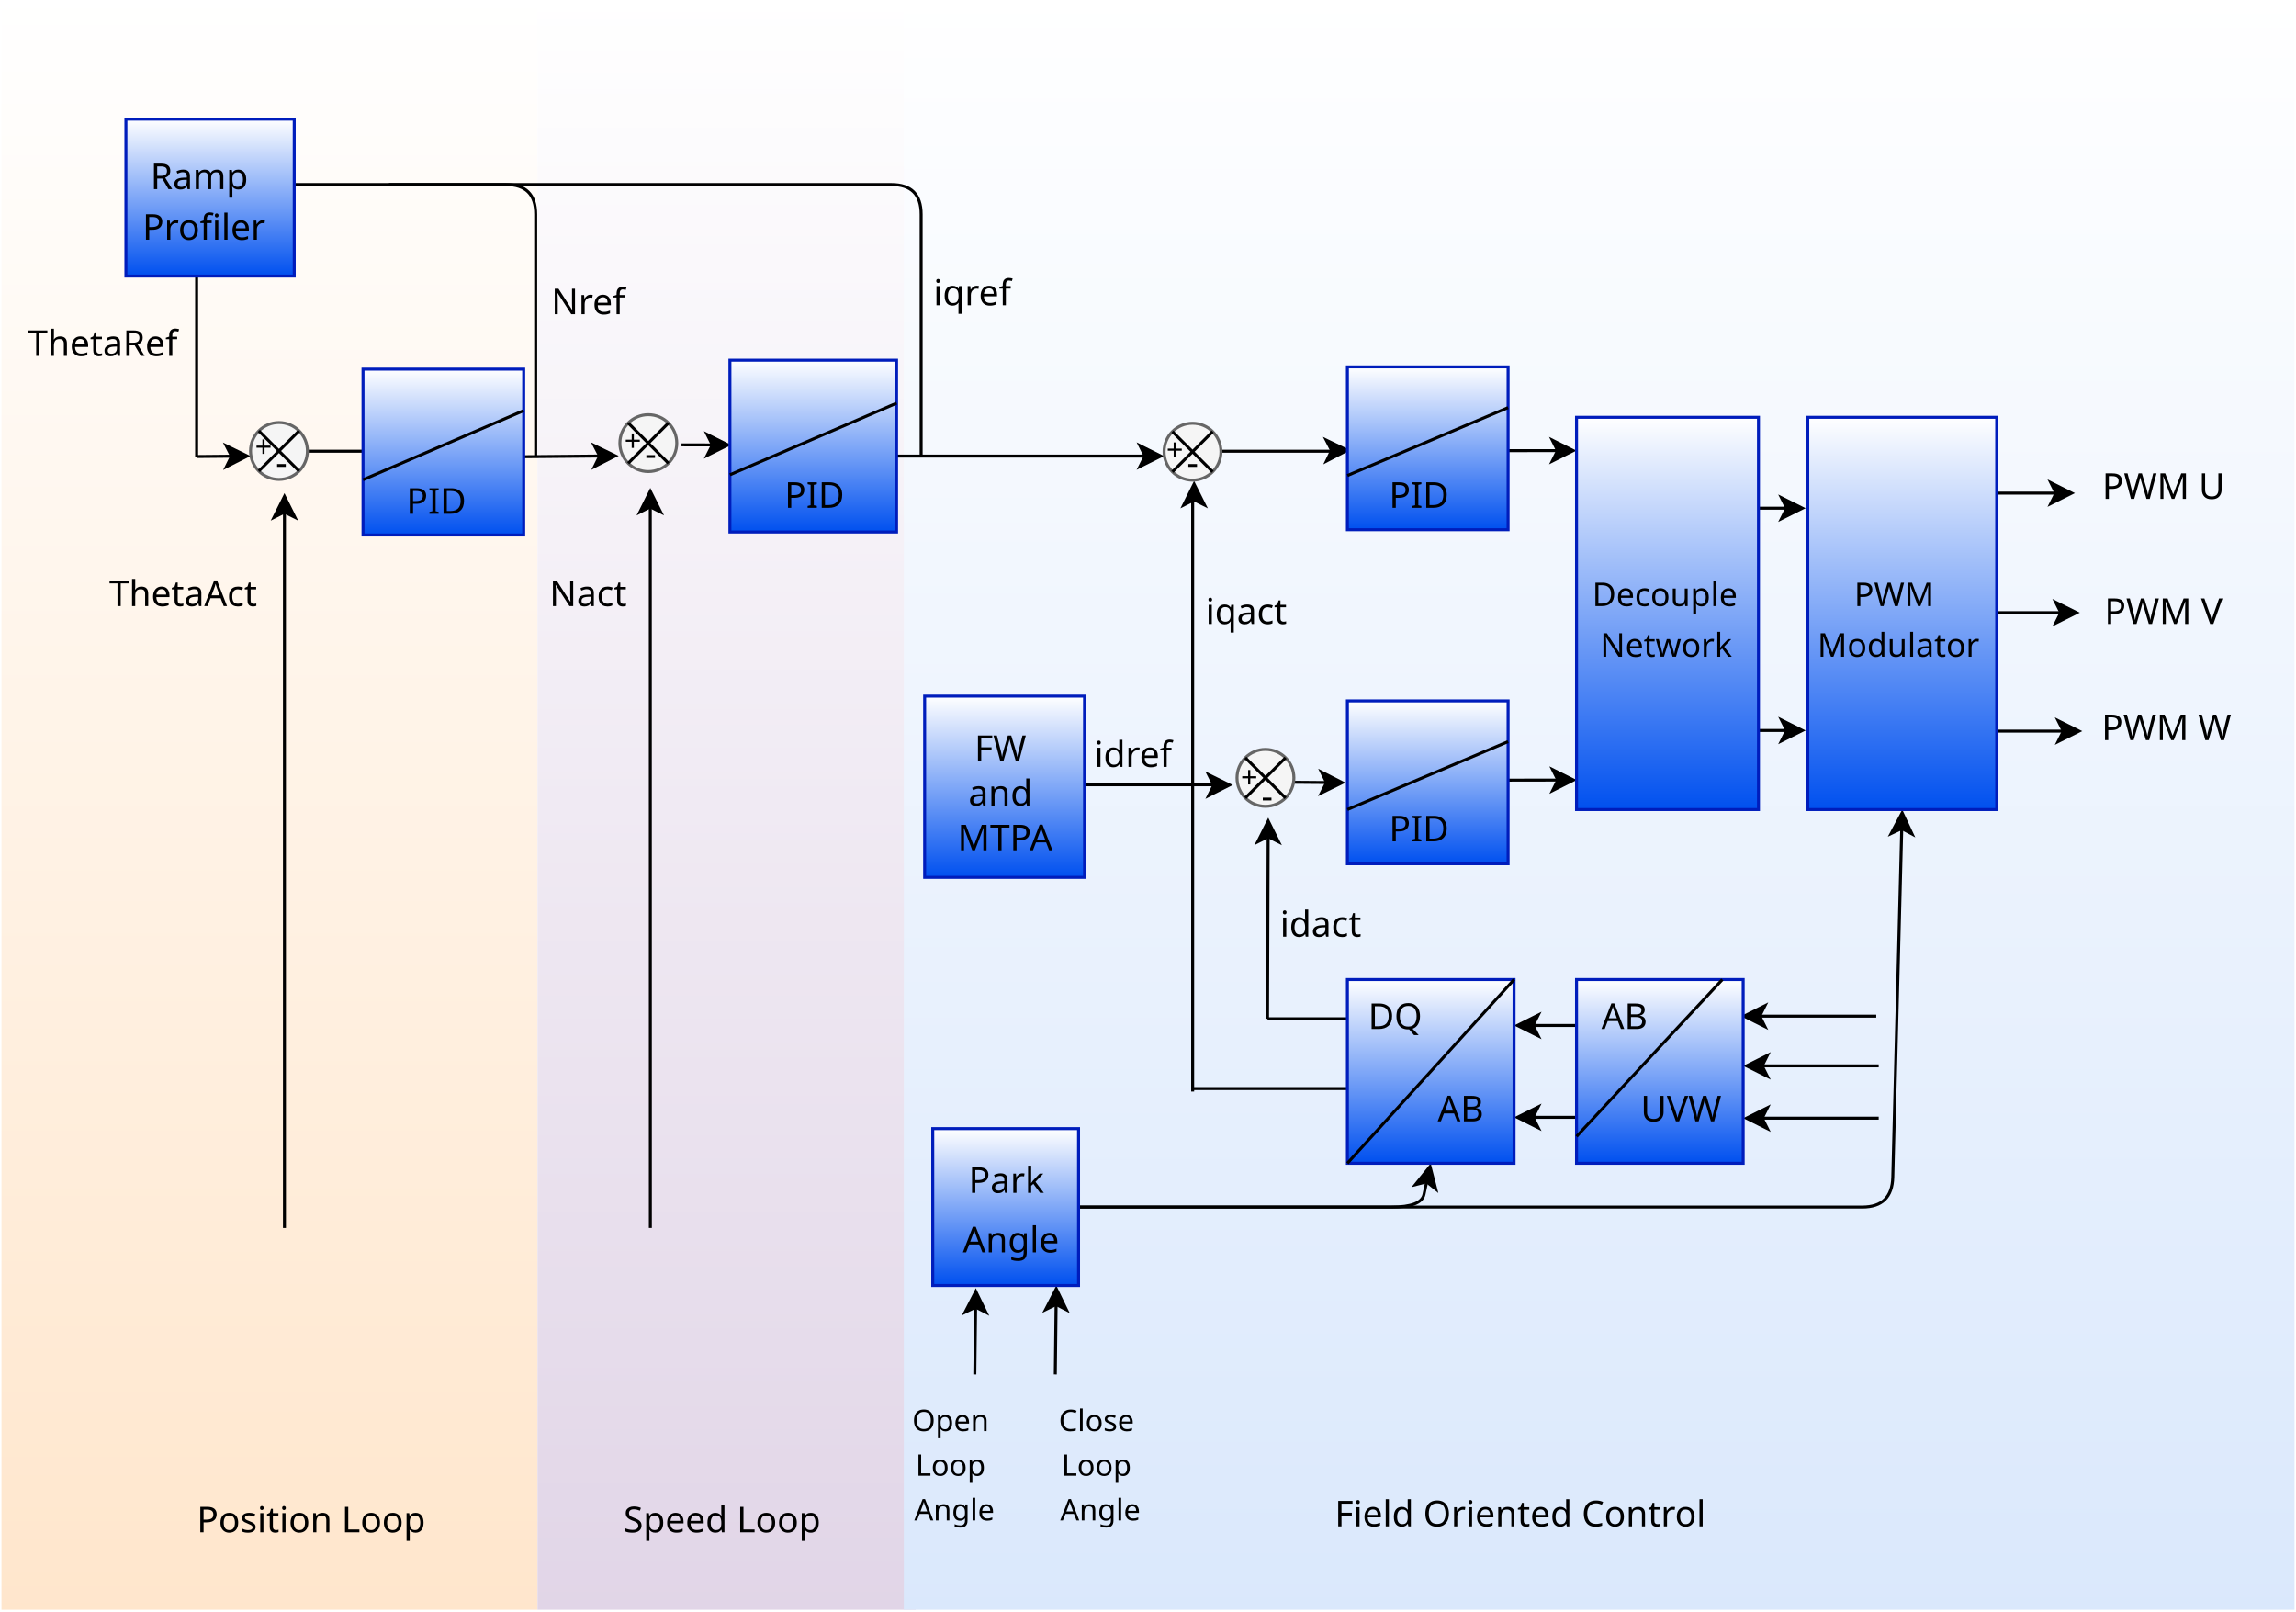
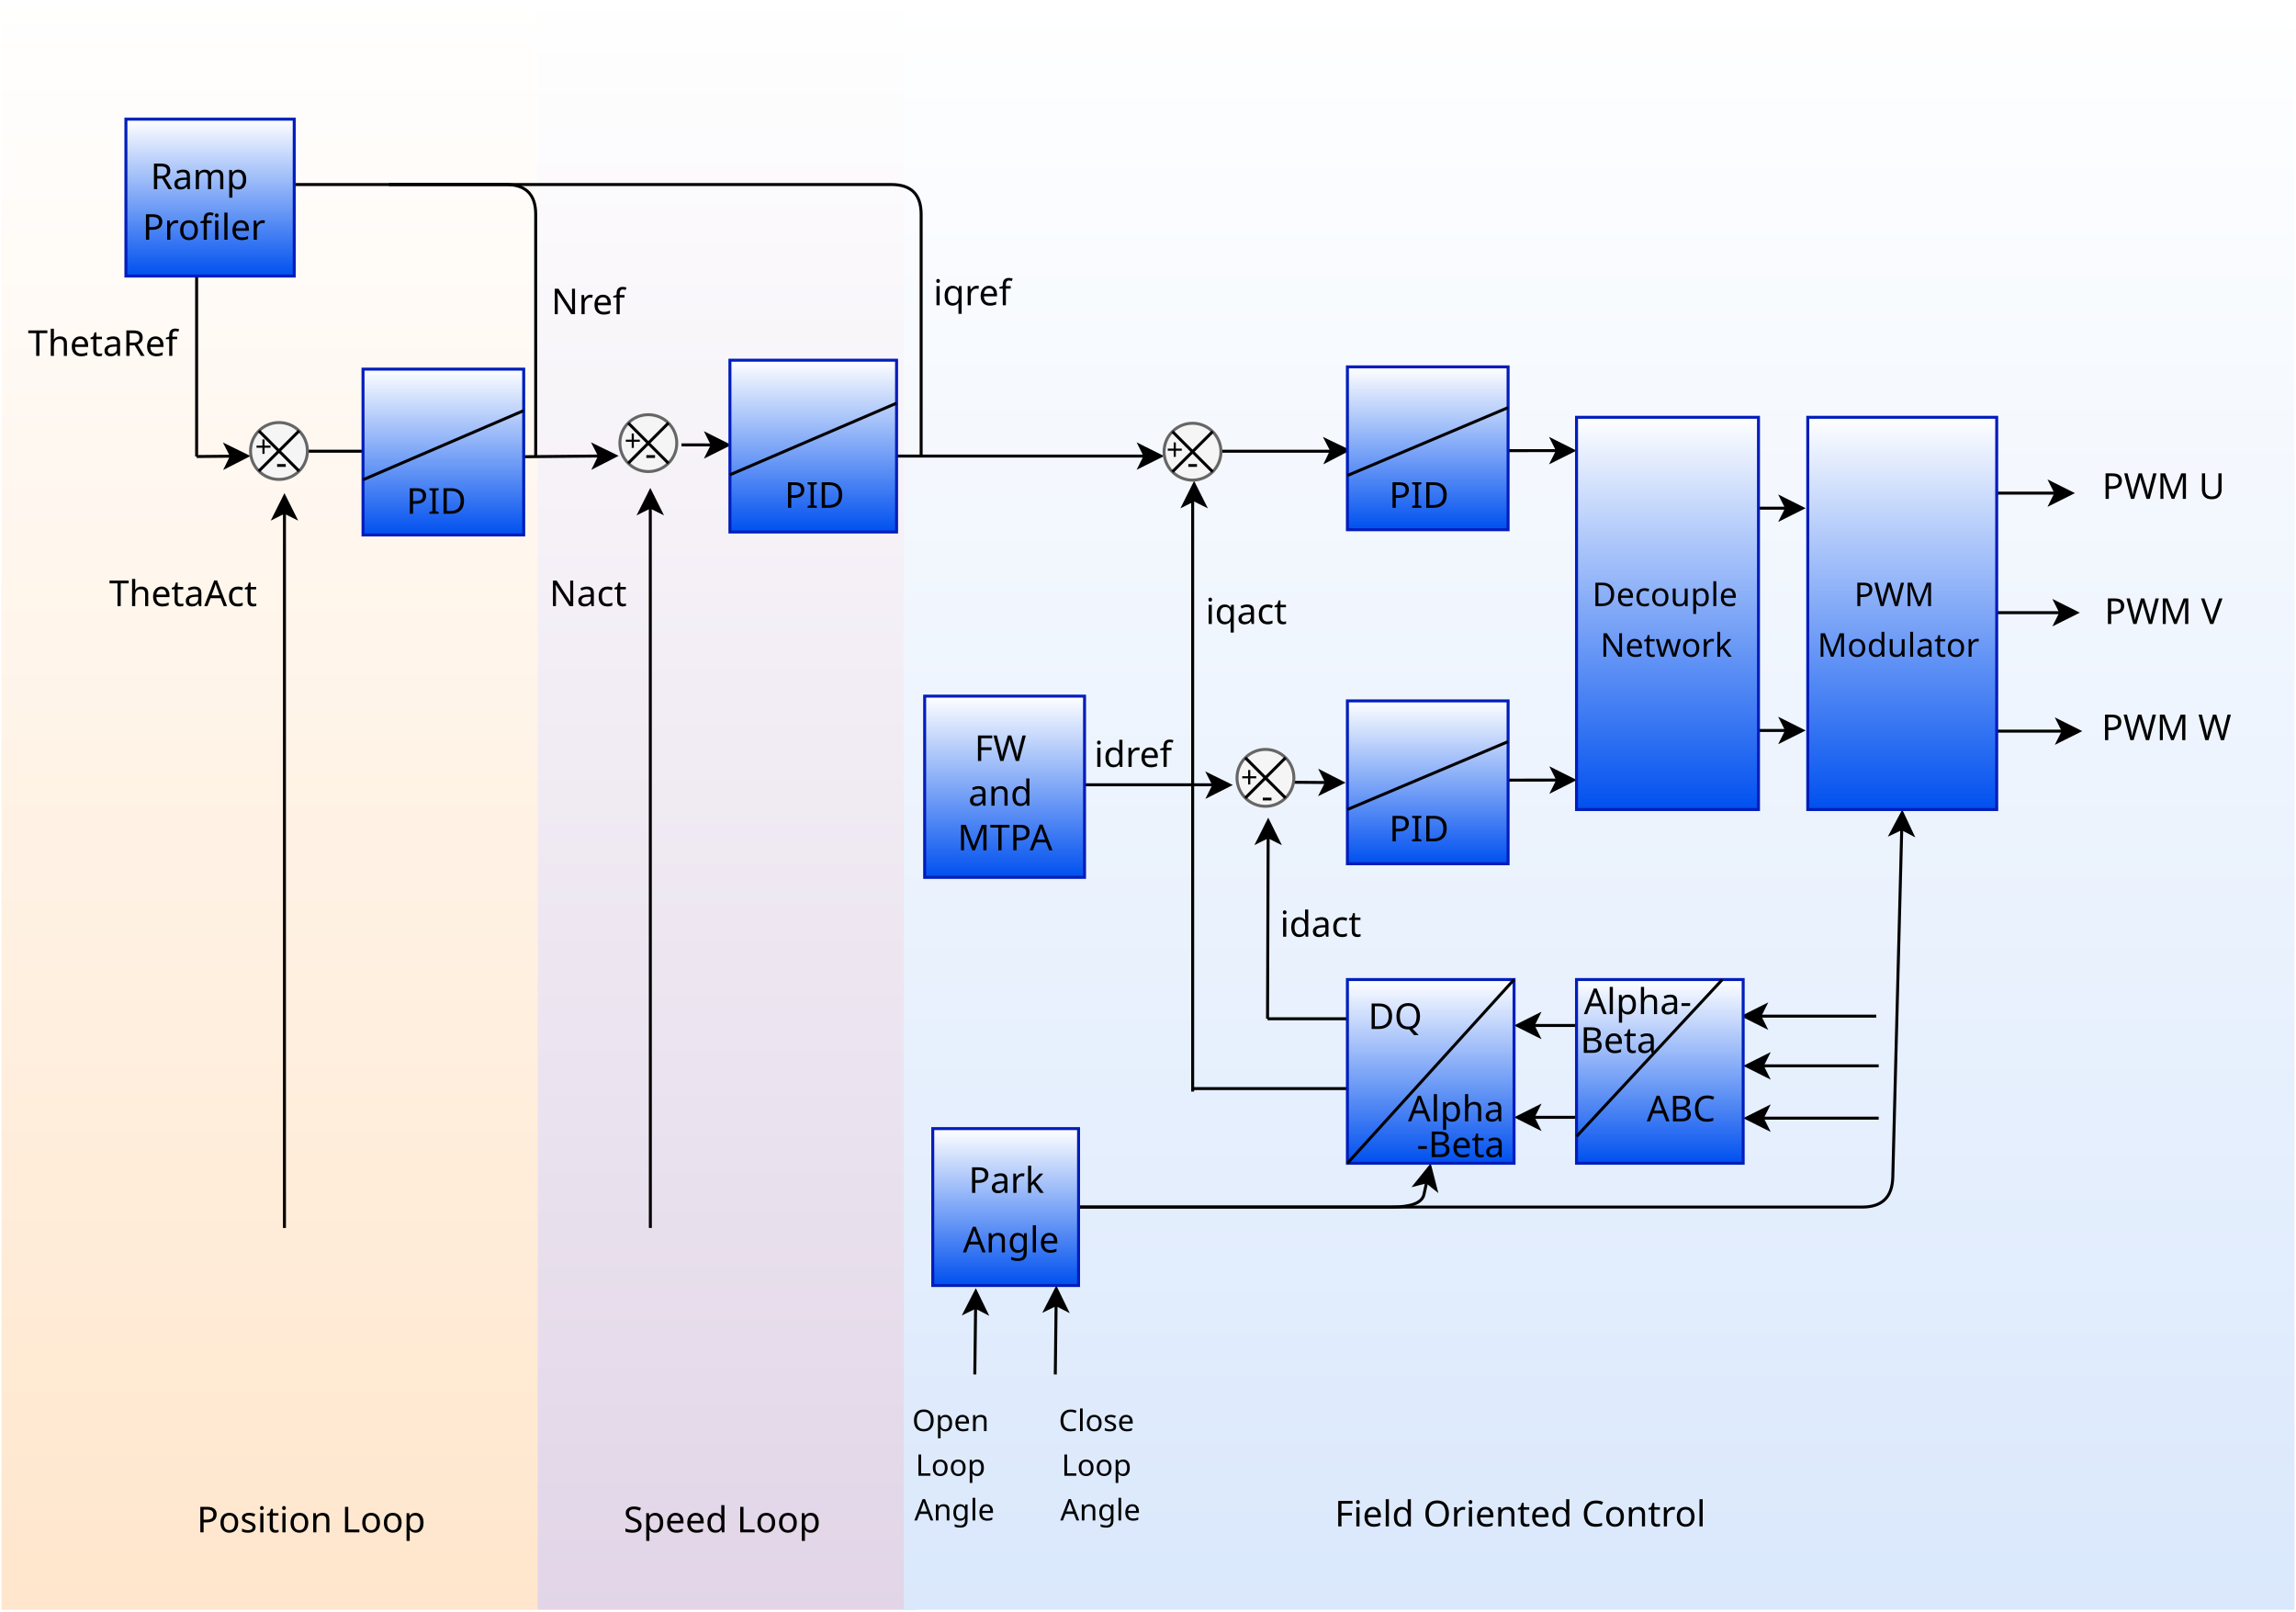
<svg xmlns="http://www.w3.org/2000/svg" version="1.1" width="771px" height="541px" viewBox="-0.5 -0.5 771 541">
  <defs>
    <linearGradient x1="0%" y1="100%" x2="0%" y2="0%" id="gradient-speedloop">
      <stop offset="0%" style="stop-color:#e1d5e7" />
      <stop offset="100%" style="stop-color:#ffffff" />
    </linearGradient>
    <linearGradient x1="0%" y1="100%" x2="0%" y2="0%" id="gradient-positionloop">
      <stop offset="0%" style="stop-color:#ffe6cc" />
      <stop offset="100%" style="stop-color:#ffffff" />
    </linearGradient>
    <linearGradient x1="0%" y1="100%" x2="0%" y2="0%" id="gradient-foc">
      <stop offset="0%" style="stop-color:#dae8fc" />
      <stop offset="100%" style="stop-color:#ffffff" />
    </linearGradient>
    <linearGradient x1="0%" y1="100%" x2="0%" y2="0%" id="gradient-box">
      <stop offset="0%" style="stop-color:#0050ef" />
      <stop offset="100%" style="stop-color:#ffffff" />
    </linearGradient>
  </defs>
  <g>
    <g id="background" pointer-events="none">
      <g id="box-positionloop">
        <rect x="0" y="0" width="180" height="540" fill="url(#gradient-positionloop)" stroke="none" />
        <text x="104" y="514" fill="#000000" font-family="Verdana" font-size="12px" text-anchor="middle">Position Loop</text>
      </g>
      <g id="box-speedloop">
        <rect x="180" y="0" width="127" height="540" fill="url(#gradient-speedloop)" stroke="none" />
        <text x="242" y="514" fill="#000000" font-family="Verdana" font-size="12px" text-anchor="middle">Speed Loop</text>
      </g>
      <g id="box-foc">
        <rect x="303" y="0" width="467" height="540" fill="url(#gradient-foc)" stroke="none" />
        <text x="510" y="512" fill="#000000" font-family="Verdana" font-size="12px" text-anchor="middle">Field Oriented Control</text>
      </g>
    </g>
    <g id="lines" pointer-events="none">
      <path d="M 403 151 L 447 151" fill="none" stroke="#000000" stroke-miterlimit="10" />
      <path d="M 451.91 150.67 L 444.96 154.28 L 446.66 150.75 L 444.86 147.28 Z" fill="#000000" stroke="#000000" stroke-miterlimit="10" />
      <path d="M 656.96 205.21 L 691.55 205.21" fill="none" stroke="#000000" stroke-miterlimit="10" />
      <path d="M 696.8 205.21 L 689.8 208.71 L 691.55 205.21 L 689.8 201.71 Z" fill="#000000" stroke="#000000" stroke-miterlimit="10" />
      <path d="M 655.32 165.07 L 689.91 165.07" fill="none" stroke="#000000" stroke-miterlimit="10" />
      <path d="M 695.16 165.07 L 688.16 168.57 L 689.91 165.07 L 688.16 161.57 Z" fill="#000000" stroke="#000000" stroke-miterlimit="10" />
      <path d="M 657.78 244.98 L 692.37 244.98" fill="none" stroke="#000000" stroke-miterlimit="10" />
      <path d="M 697.62 244.98 L 690.62 248.48 L 692.37 244.98 L 690.62 241.48 Z" fill="#000000" stroke="#000000" stroke-miterlimit="10" />
      <path d="M 577.87 170.13 L 599.48 170.13" fill="none" stroke="#000000" stroke-miterlimit="10" />
      <path d="M 604.73 170.13 L 597.73 173.63 L 599.48 170.13 L 597.73 166.63 Z" fill="#000000" stroke="#000000" stroke-miterlimit="10" />
      <path d="M 577.87 244.76 L 599.48 244.76" fill="none" stroke="#000000" stroke-miterlimit="10" />
      <path d="M 604.73 244.76 L 597.73 248.26 L 599.48 244.76 L 597.73 241.26 Z" fill="#000000" stroke="#000000" stroke-miterlimit="10" />
      <path d="M 425.14 341.56 L 455.24 341.56" fill="none" stroke="#000000" stroke-miterlimit="10" />
      <path d="M 400 365 L 463 365" fill="none" stroke="#000000" stroke-miterlimit="10" />
      <path d="M 432.59 262.14 L 444.98 262.24" fill="none" stroke="#000000" stroke-miterlimit="10" />
      <path d="M 450.23 262.28 L 443.21 265.73 L 444.98 262.24 L 443.26 258.73 Z" fill="#000000" stroke="#000000" stroke-miterlimit="10" />
      <path d="M 228.35 148.87 L 238.72 148.89" fill="none" stroke="#000000" stroke-miterlimit="10" />
      <path d="M 243.97 148.9 L 236.97 152.39 L 238.72 148.89 L 236.98 145.39 Z" fill="#000000" stroke="#000000" stroke-miterlimit="10" />
      <path d="M 528.9 343.81 L 514.29 343.81" fill="none" stroke="#000000" stroke-miterlimit="10" />
      <path d="M 509.04 343.81 L 516.04 340.31 L 514.29 343.81 L 516.04 347.31 Z" fill="#000000" stroke="#000000" stroke-miterlimit="10" />
      <path d="M 528.9 374.65 L 514.29 374.65" fill="none" stroke="#000000" stroke-miterlimit="10" />
      <path d="M 509.04 374.65 L 516.04 371.15 L 514.29 374.65 L 516.04 378.15 Z" fill="#000000" stroke="#000000" stroke-miterlimit="10" />
      <path d="M 102.73 151 L 122.7 151 L 127.62 149.94" fill="none" stroke="#000000" stroke-miterlimit="10" />
      <path d="M 122.49 151.04 L 128.6 146.15 L 127.62 149.94 L 130.07 152.99 Z" fill="#000000" stroke="#000000" stroke-miterlimit="10" />
      <path d="M 363 263 L 407 263" fill="none" stroke="#000000" stroke-miterlimit="10" />
      <path d="M 412.37 264.08 L 405.38 267.61 L 407.12 264.1 L 405.35 260.61 Z" fill="#000000" stroke="#000000" stroke-miterlimit="10" transform="translate(0 -1)" />
      <path d="M 500.87 150.81 L 522.53 150.8" fill="none" stroke="#000000" stroke-miterlimit="10" />
      <path d="M 527.78 150.8 L 520.78 154.3 L 522.53 150.8 L 520.78 147.3 Z" fill="#000000" stroke="#000000" stroke-miterlimit="10" />
      <path d="M 500.87 261.45 L 522.63 261.41" fill="none" stroke="#000000" stroke-miterlimit="10" />
      <path d="M 527.88 261.4 L 520.89 264.91 L 522.63 261.41 L 520.88 257.91 Z" fill="#000000" stroke="#000000" stroke-miterlimit="10" />
      <path d="M 169.43 152.9 L 200.88 152.61" fill="none" stroke="#000000" stroke-miterlimit="10" />
      <path d="M 206.13 152.56 L 199.16 156.13 L 200.88 152.61 L 199.09 149.13 Z" fill="#000000" stroke="#000000" stroke-miterlimit="10" />
      <path d="M 400 167 v 199" fill="none" stroke="#000000" stroke-miterlimit="10" />
      <path d="M 400.48 162.07 L 403.99 169.07 L 400.48 167.32 L 396.99 169.07 Z" fill="#000000" stroke="#000000" stroke-miterlimit="10" />
      <path d="M 425.14 341.56 L 425.35 280.41" fill="none" stroke="#000000" stroke-miterlimit="10" />
      <path d="M 425.37 275.16 L 428.85 282.17 L 425.35 280.41 L 421.85 282.14 Z" fill="#000000" stroke="#000000" stroke-miterlimit="10" />
      <path d="M 65.53 152.78 L 77.26 152.67" fill="none" stroke="#000000" stroke-miterlimit="10" />
      <path d="M 82.51 152.62 L 75.54 156.18 L 77.26 152.67 L 75.48 149.18 Z" fill="#000000" stroke="#000000" stroke-miterlimit="10" />
      <path d="M 65.53 152.78 L 65.53 87.8" fill="none" stroke="#000000" stroke-miterlimit="10" />
      <path d="M 73.54 61.46 L 169.39 61.46 Q 179.39 61.46 179.39 71.46 L 179.39 152.78" fill="none" stroke="#000000" stroke-miterlimit="10" />
      <path d="M 130.11 61.46 L 298.82 61.46 Q 308.82 61.46 308.82 71.46 L 308.82 152.78" fill="none" stroke="#000000" stroke-miterlimit="10" />
      <path d="M 95.02 411.8 L 95.02 171.44" fill="none" stroke="#000000" stroke-miterlimit="10" />
      <path d="M 95.02 166.19 L 98.52 173.19 L 95.02 171.44 L 91.52 173.19 Z" fill="#000000" stroke="#000000" stroke-miterlimit="10" />
      <path d="M 217.89 411.8 L 217.87 169.69" fill="none" stroke="#000000" stroke-miterlimit="10" />
      <path d="M 217.87 164.44 L 221.37 171.43 L 217.87 169.69 L 214.37 171.44 Z" fill="#000000" stroke="#000000" stroke-miterlimit="10" />
      <text x="326" y="102" fill="#000000" font-family="Verdana" font-size="12px" text-anchor="middle">iqref</text>
      <text x="380" y="257" fill="#000000" font-family="Verdana" font-size="12px" text-anchor="middle">idref</text>
      <text x="443" y="314" fill="#000000" font-family="Verdana" font-size="12px" text-anchor="middle">idact</text>
      <text x="418" y="209" fill="#000000" font-family="Verdana" font-size="12px" text-anchor="middle">iqact</text>
      <text x="197" y="105" fill="#000000" font-family="Verdana" font-size="12px" text-anchor="middle">Nref</text>
      <text x="34" y="119" fill="#000000" font-family="Verdana" font-size="12px" text-anchor="middle">ThetaRef</text>
      <text x="197" y="203" fill="#000000" font-family="Verdana" font-size="12px" text-anchor="middle">Nact</text>
      <text x="61" y="203" fill="#000000" font-family="Verdana" font-size="12px" text-anchor="middle">ThetaAct</text>
      <path d="M 283.92 152.63 L 384.04 152.63" fill="none" stroke="#000000" stroke-miterlimit="10" />
      <path d="M 389.29 152.63 L 382.29 156.13 L 384.04 152.63 L 382.29 149.13 Z" fill="#000000" stroke="#000000" stroke-miterlimit="10" />
      <path d="M 361.69 404.78 L 466.74 404.78 Q 476.74 404.78 477.67 400.54 L 478.59 396.3" fill="none" stroke="#000000" stroke-miterlimit="10" />
      <path d="M 479.7 391.17 L 481.64 398.75 L 478.59 396.3 L 474.8 397.26 Z" fill="#000000" stroke="#000000" stroke-miterlimit="10" />
      <path d="M 361.69 404.78 L 624.84 404.78 Q 634.84 404.78 635.1 394.78 L 638.11 277.68" fill="none" stroke="#000000" stroke-miterlimit="10" />
      <path d="M 638.25 272.43 L 641.57 279.52 L 638.11 277.68 L 634.57 279.34 Z" fill="#000000" stroke="#000000" stroke-miterlimit="10" />
      <path d="M 630.37 374.93 L 591.24 374.93" fill="none" stroke="#000000" stroke-miterlimit="10" />
      <path d="M 585.99 374.93 L 592.99 371.43 L 591.24 374.93 L 592.99 378.43 Z" fill="#000000" stroke="#000000" stroke-miterlimit="10" />
      <path d="M 630.37 357.37 L 591.24 357.37" fill="none" stroke="#000000" stroke-miterlimit="10" />
      <path d="M 585.99 357.37 L 592.99 353.87 L 591.24 357.37 L 592.99 360.87 Z" fill="#000000" stroke="#000000" stroke-miterlimit="10" />
      <path d="M 629.55 340.68 L 590.42 340.68" fill="none" stroke="#000000" stroke-miterlimit="10" />
      <path d="M 585.17 340.68 L 592.17 337.18 L 590.42 340.68 L 592.17 344.18 Z" fill="#000000" stroke="#000000" stroke-miterlimit="10" />
      <text x="726" y="167" fill="#000000" font-family="Verdana" font-size="12px" text-anchor="middle">PWM U</text>
      <text x="726" y="209" fill="#000000" font-family="Verdana" font-size="12px" text-anchor="middle">PWM V</text>
      <text x="727" y="248" fill="#000000" font-family="Verdana" font-size="12px" text-anchor="middle">PWM W</text>
      <path d="M 326.84 460.98 L 327.11 438.37" fill="none" stroke="#000000" stroke-miterlimit="10" />
      <path d="M 327.17 433.12 L 330.59 440.16 L 327.11 438.37 L 323.59 440.08 Z" fill="#000000" stroke="#000000" stroke-miterlimit="10" />
      <path d="M 353.87 460.98 L 354.14 437.49" fill="none" stroke="#000000" stroke-miterlimit="10" />
      <path d="M 354.2 432.24 L 357.62 439.28 L 354.14 437.49 L 350.62 439.2 Z" fill="#000000" stroke="#000000" stroke-miterlimit="10" />
      <text x="320" y="480" fill="#000000" font-family="Verdana" font-size="10px" text-anchor="middle">Open
        <tspan x="320" y="495">Loop</tspan>
        <tspan x="320" y="510">Angle</tspan>
      </text>
      <text x="369" y="480" fill="#000000" font-family="Verdana" font-size="10px" text-anchor="middle">Close
        <tspan x="369" y="495">Loop</tspan>
        <tspan x="369" y="510">Angle</tspan>
      </text>
      <g id="symbol-1" pointer-events="none">
        <ellipse cx="217.21" cy="148.28" rx="9.55" ry="9.55" fill="#f5f5f5" stroke="#666666" />
        <path d="M 210.46 155.04 L 223.96 141.53" fill="none" stroke="#000000" stroke-miterlimit="10" />
        <path d="M 223.96 155.04 L 210.46 141.53" fill="none" stroke="#000000" stroke-miterlimit="10" />
        <text x="212" y="151" fill="#000000" font-family="Verdana" font-size="10px" text-anchor="middle">+</text>
        <text x="218" y="156" fill="#000000" font-family="Verdana" font-size="12px" text-anchor="middle">-</text>
      </g>
      <g id="symbol-2" pointer-events="none">
        <ellipse cx="424.44" cy="260.67" rx="9.55" ry="9.55" fill="#f5f5f5" stroke="#666666" />
        <path d="M 417.68 267.43 L 431.19 253.92" fill="none" stroke="#000000" stroke-miterlimit="10" />
        <path d="M 431.19 267.43 L 417.68 253.92" fill="none" stroke="#000000" stroke-miterlimit="10" />
        <text x="419" y="264" fill="#000000" font-family="Verdana" font-size="10px" text-anchor="middle">+</text>
        <text x="425" y="271" fill="#000000" font-family="Verdana" font-size="12px" text-anchor="middle">-</text>
      </g>
      <g id="symbol-3" pointer-events="none" transform="translate(0 2)">
        <ellipse cx="399.95" cy="149.16" rx="9.55" ry="9.55" fill="#f5f5f5" stroke="#666666" />
        <path d="M 393.2 155.91 L 406.71 142.41" fill="none" stroke="#000000" stroke-miterlimit="10" />
        <path d="M 406.71 155.91 L 393.2 142.41" fill="none" stroke="#000000" stroke-miterlimit="10" />
        <text x="394" y="152" fill="#000000" font-family="Verdana" font-size="10px" text-anchor="middle">+</text>
        <text x="400" y="157" fill="#000000" font-family="Verdana" font-size="12px" text-anchor="middle">-</text>
      </g>
      <g id="symbol-4" pointer-events="none">
        <ellipse cx="93.18" cy="150.92" rx="9.55" ry="9.55" fill="#f5f5f5" stroke="#666666" />
        <path d="M 86.42 157.67 L 99.93 144.16" fill="none" stroke="#000000" stroke-miterlimit="10" />
        <path d="M 99.93 157.67 L 86.42 144.16" fill="none" stroke="#000000" stroke-miterlimit="10" />
        <text x="88" y="153" fill="#000000" font-family="Verdana" font-size="10px" text-anchor="middle">+</text>
        <text x="94" y="159" fill="#000000" font-family="Verdana" font-size="12px" text-anchor="middle">-</text>
      </g>
    </g>
    <g id="box-pwm-modulator" pointer-events="all" harmony-tooltip="Configure PWM Modulator">
      <rect x="606.55" y="139.61" width="63.45" height="131.7" fill="url(#gradient-box)" stroke="#001dbc" />
      <text x="637" y="203" fill="#000000" font-family="Verdana" font-size="11px" text-anchor="middle">PWM
        <tspan x="637" y="220">Modulator</tspan>
      </text>
    </g>
    <g id="box-decouple-network" pointer-events="all" harmony-tooltip="Configure Decoupling_Network">
      <rect x="528.9" y="139.61" width="61.1" height="131.7" fill="url(#gradient-box)" stroke="#001dbc" />
      <text x="560" y="203" fill="#000000" font-family="Verdana" font-size="11px" text-anchor="middle">Decouple
        <tspan x="559" y="220">Network</tspan>
      </text>
    </g>
    <g id="box-dq-ab" pointer-events="all" harmony-tooltip="">
      <rect x="451.96" y="328.39" width="55.96" height="61.68" fill="url(#gradient-box)" stroke="#001dbc" />
      <path d="M 507.92 328.39 L 451.96 390.07" fill="none" stroke="#000000" stroke-miterlimit="10" />
      <text x="468" y="345" fill="#000000" font-family="Verdana" font-size="12px" text-anchor="middle">DQ</text>
-       <text x="490" y="376" fill="#000000" font-family="Verdana" font-size="12px" text-anchor="middle">AB</text>
+       <text x="490" y="376" fill="#000000" font-family="Verdana" font-size="12px" text-anchor="middle">Alpha
+ 		<tspan x="490" y="388">-Beta</tspan>
+       </text>
    </g>
    <g id="box-ab-uvw" pointer-events="all" harmony-tooltip="">
      <rect x="528.9" y="328.39" width="55.96" height="61.68" fill="url(#gradient-box)" stroke="#001dbc" />
      <path d="M 577.87 328.39 L 528.9 381.07" fill="none" stroke="#000000" stroke-miterlimit="10" />
-       <text x="545" y="345" fill="#000000" font-family="Verdana" font-size="12px" text-anchor="middle">AB</text>
-       <text x="564" y="376" fill="#000000" font-family="Verdana" font-size="12px" text-anchor="middle">UVW</text>
+       <text x="551" y="340" fill="#000000" font-family="Verdana" font-size="12px" text-anchor="middle">Alpha-
+ 		<tspan x="543" y="353">Beta</tspan>
+       </text>
+       <text x="564" y="376" fill="#000000" font-family="Verdana" font-size="12px" text-anchor="middle">ABC</text>
    </g>
    <g id="box-ramp-profiler" pointer-events="all" harmony-tooltip="Configure Ramp Profiler">
      <rect x="41.78" y="39.51" width="56.52" height="52.68" fill="url(#gradient-box)" stroke="#001dbc" />
      <text x="68" y="63" fill="#000000" font-family="Verdana" font-size="12px" text-anchor="middle">Ramp
        <tspan x="68" y="80">Profiler</tspan>
      </text>
    </g>
    <g id="box-parkangle" pointer-events="all" harmony-tooltip="Configure Park Angle">
      <rect x="312.72" y="378.44" width="48.96" height="52.68" fill="url(#gradient-box)" stroke="#001dbc" />
      <text x="339" y="400" fill="#000000" font-family="Verdana" font-size="12px" text-anchor="middle">Park
        <tspan x="339" y="420">Angle</tspan>
      </text>
    </g>
    <g id="box-fw-mtpa" pointer-events="all" harmony-tooltip="Configure Field Weakening and Max Torque Per Ampere">
      <rect x="310" y="233.23" width="53.69" height="60.85" fill="url(#gradient-box)" stroke="#001dbc" />
      <text x="337" y="255" fill="#000000" font-family="Verdana" font-size="12px" text-anchor="middle">FW
        <tspan x="337" y="270">and</tspan>
        <tspan x="337" y="285">MTPA</tspan>
      </text>
    </g>
    <g id="box-pl-pid" pointer-events="all" harmony-tooltip="Configure Position PID Controller ">
      <rect x="121.4" y="123.44" width="53.96" height="55.68" fill="url(#gradient-box)" stroke="#001dbc" />
      <path d="M 121.4 160.58 L 175.36 137.36" fill="none" stroke="#000000" stroke-miterlimit="10" />
      <text x="146" y="172" fill="#000000" font-family="Verdana" font-size="12px" text-anchor="middle">PID</text>
    </g>
    <g id="box-sl-pid" pointer-events="all" harmony-tooltip="Configure Speed PID Controller">
      <rect x="244.61" y="120.44" width="55.96" height="57.68" fill="url(#gradient-box)" stroke="#001dbc" />
      <path d="M 244.61 158.91 L 300.57 134.86" fill="none" stroke="#000000" stroke-miterlimit="10" />
      <text x="273" y="170" fill="#000000" font-family="Verdana" font-size="12px" text-anchor="middle">PID</text>
    </g>
    <g id="box-foc-pid-quadrature" pointer-events="all" harmony-tooltip="Configure Quadrature axis current PID Controller">
      <rect x="451.96" y="122.68" width="53.96" height="54.68" fill="url(#gradient-box)" stroke="#001dbc" />
      <path d="M 451.96 159.16 L 505.92 136.35" fill="none" stroke="#000000" stroke-miterlimit="10" />
      <text x="476" y="170" fill="#000000" font-family="Verdana" font-size="12px" text-anchor="middle">PID</text>
    </g>
    <g id="box-foc-pid-direct" pointer-events="all" harmony-tooltip="Configure Direct axis current PID controller">
      <rect x="451.96" y="234.83" width="53.96" height="54.68" fill="url(#gradient-box)" stroke="#001dbc" />
      <path d="M 451.96 271.3 L 505.92 248.5" fill="none" stroke="#000000" stroke-miterlimit="10" />
      <text x="476" y="282" fill="#000000" font-family="Verdana" font-size="12px" text-anchor="middle">PID</text>
    </g>
    <g id="tooltip" visibility="hidden">
      <rect width="80" height="24" fill="#FFFDD0" rx="2" ry="2" stroke="black" stroke-width="0.3" />
      <text x="4" y="15" font-size="10" font-weight="bold" fill="black" lengthAdjust="spacingAndGlyphs" font-family="Arial">t</text>
    </g>
  </g>
</svg>
